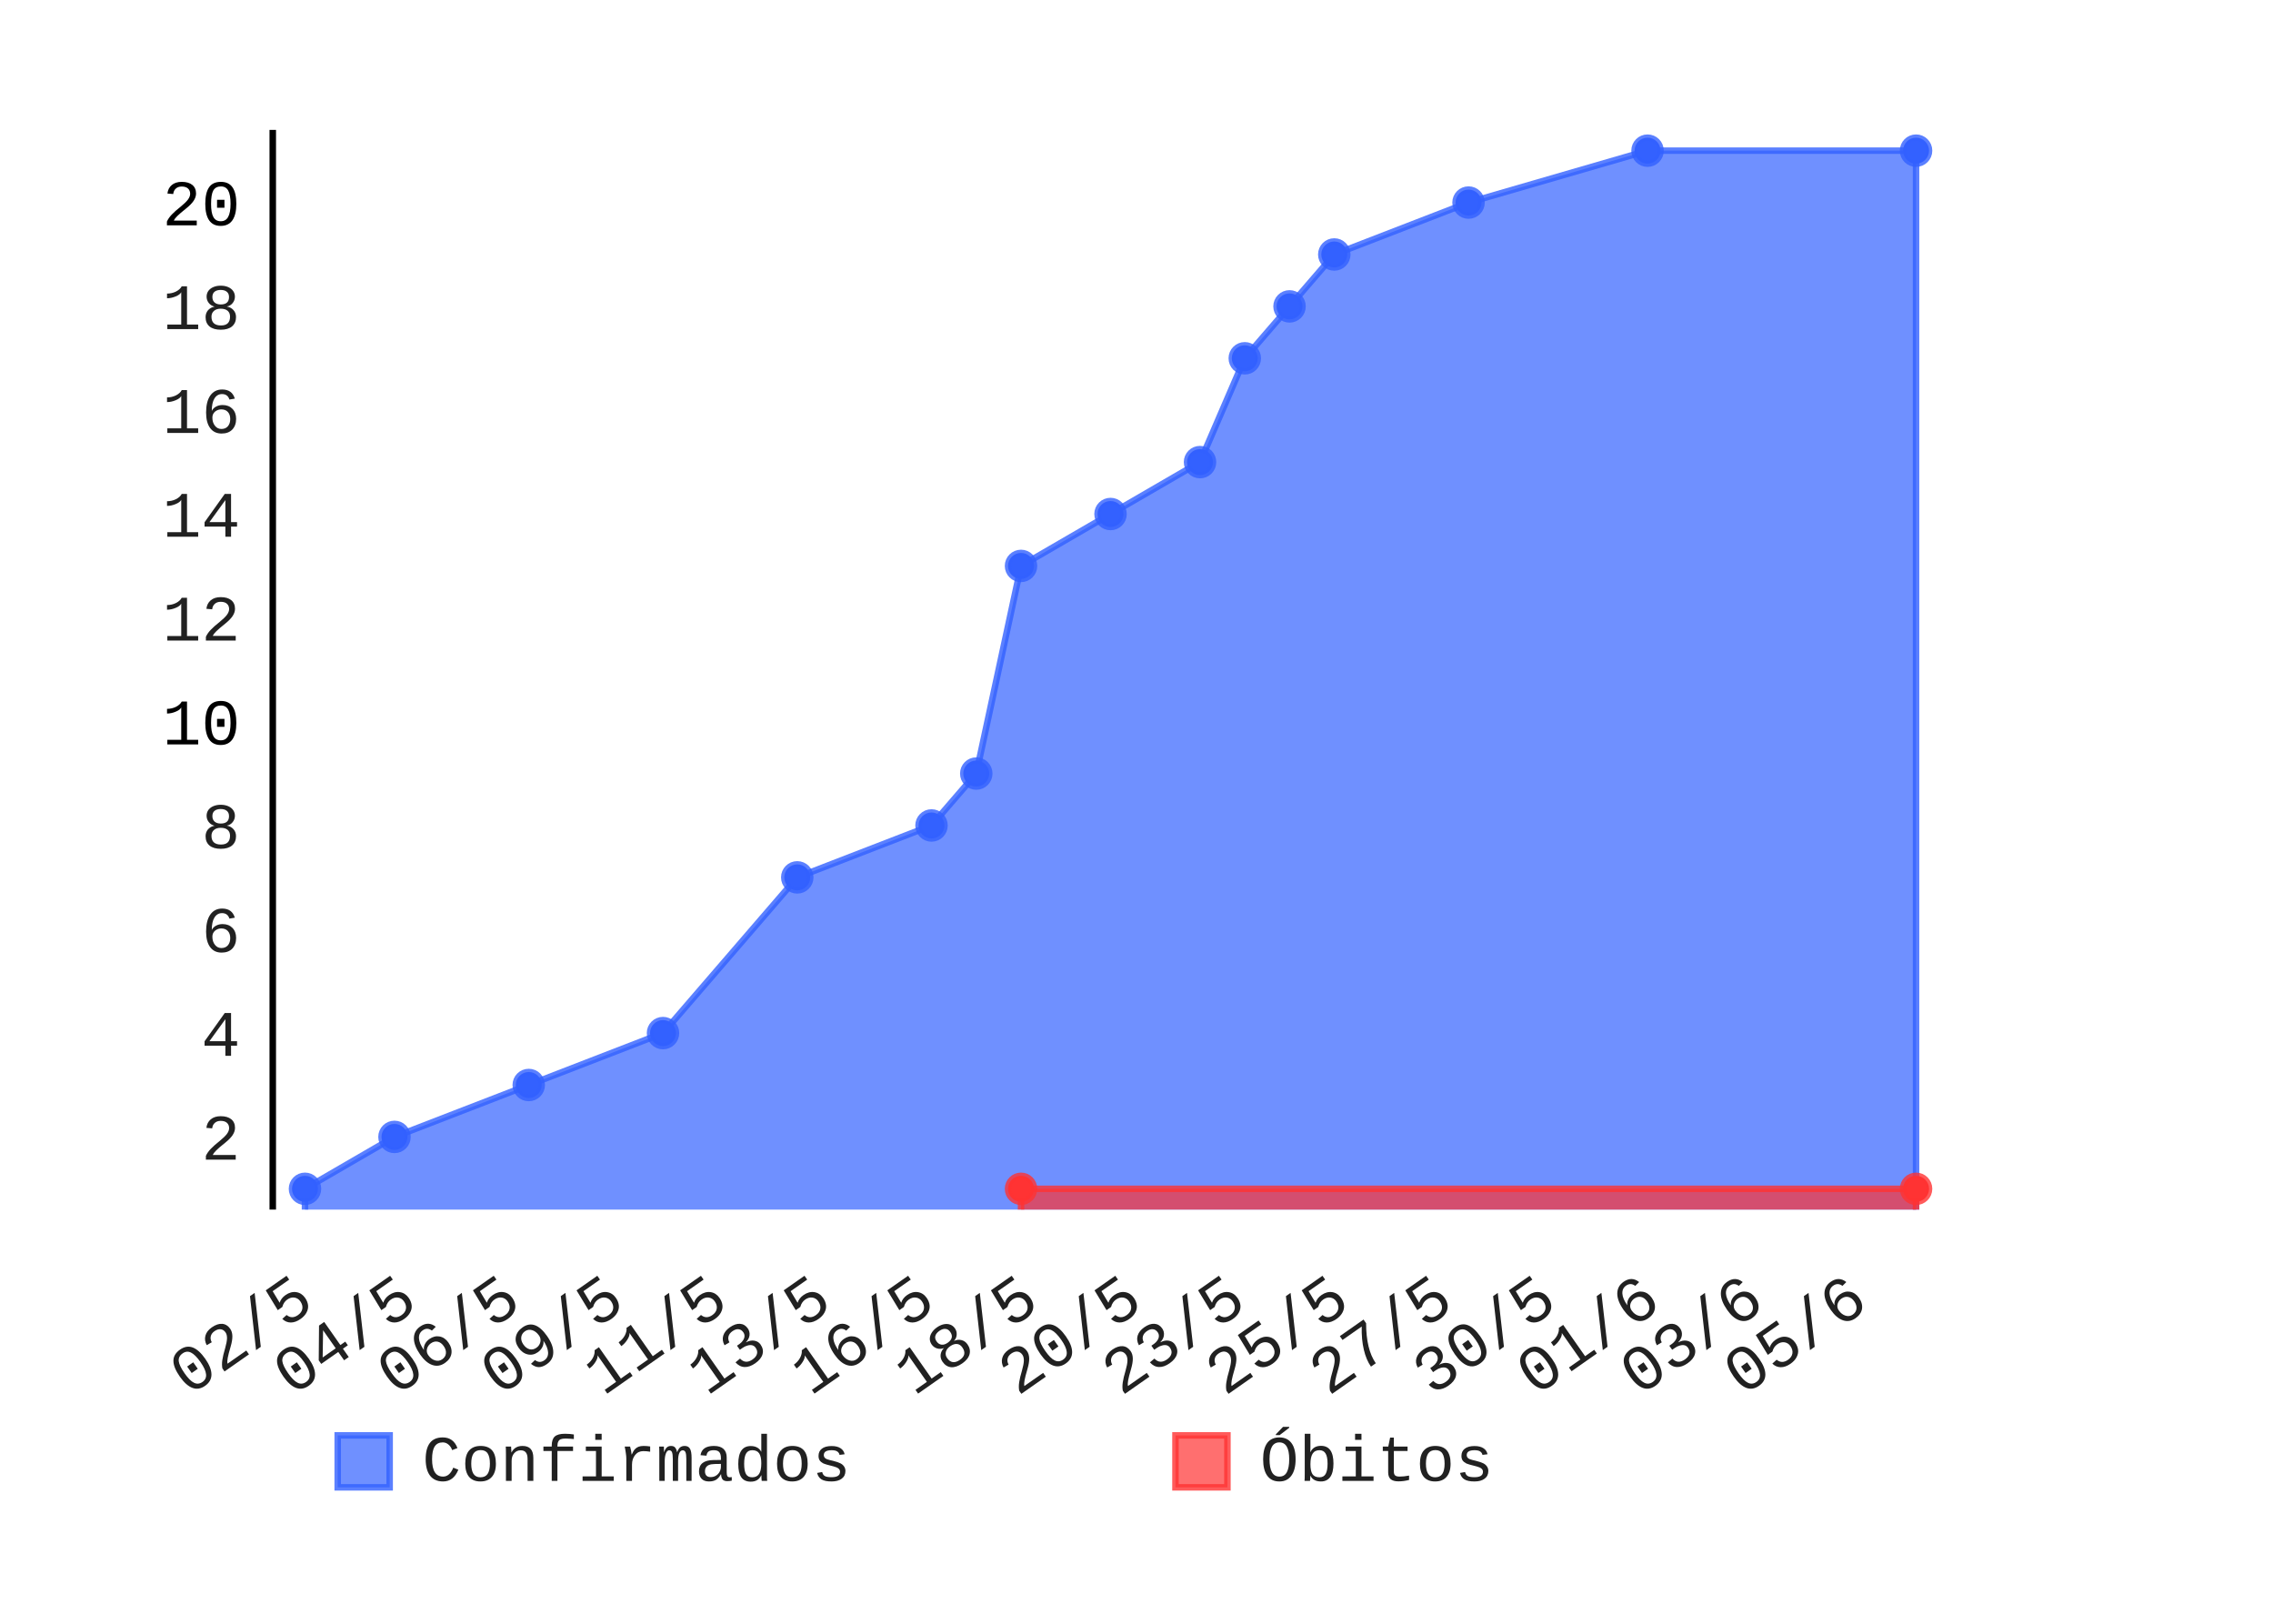
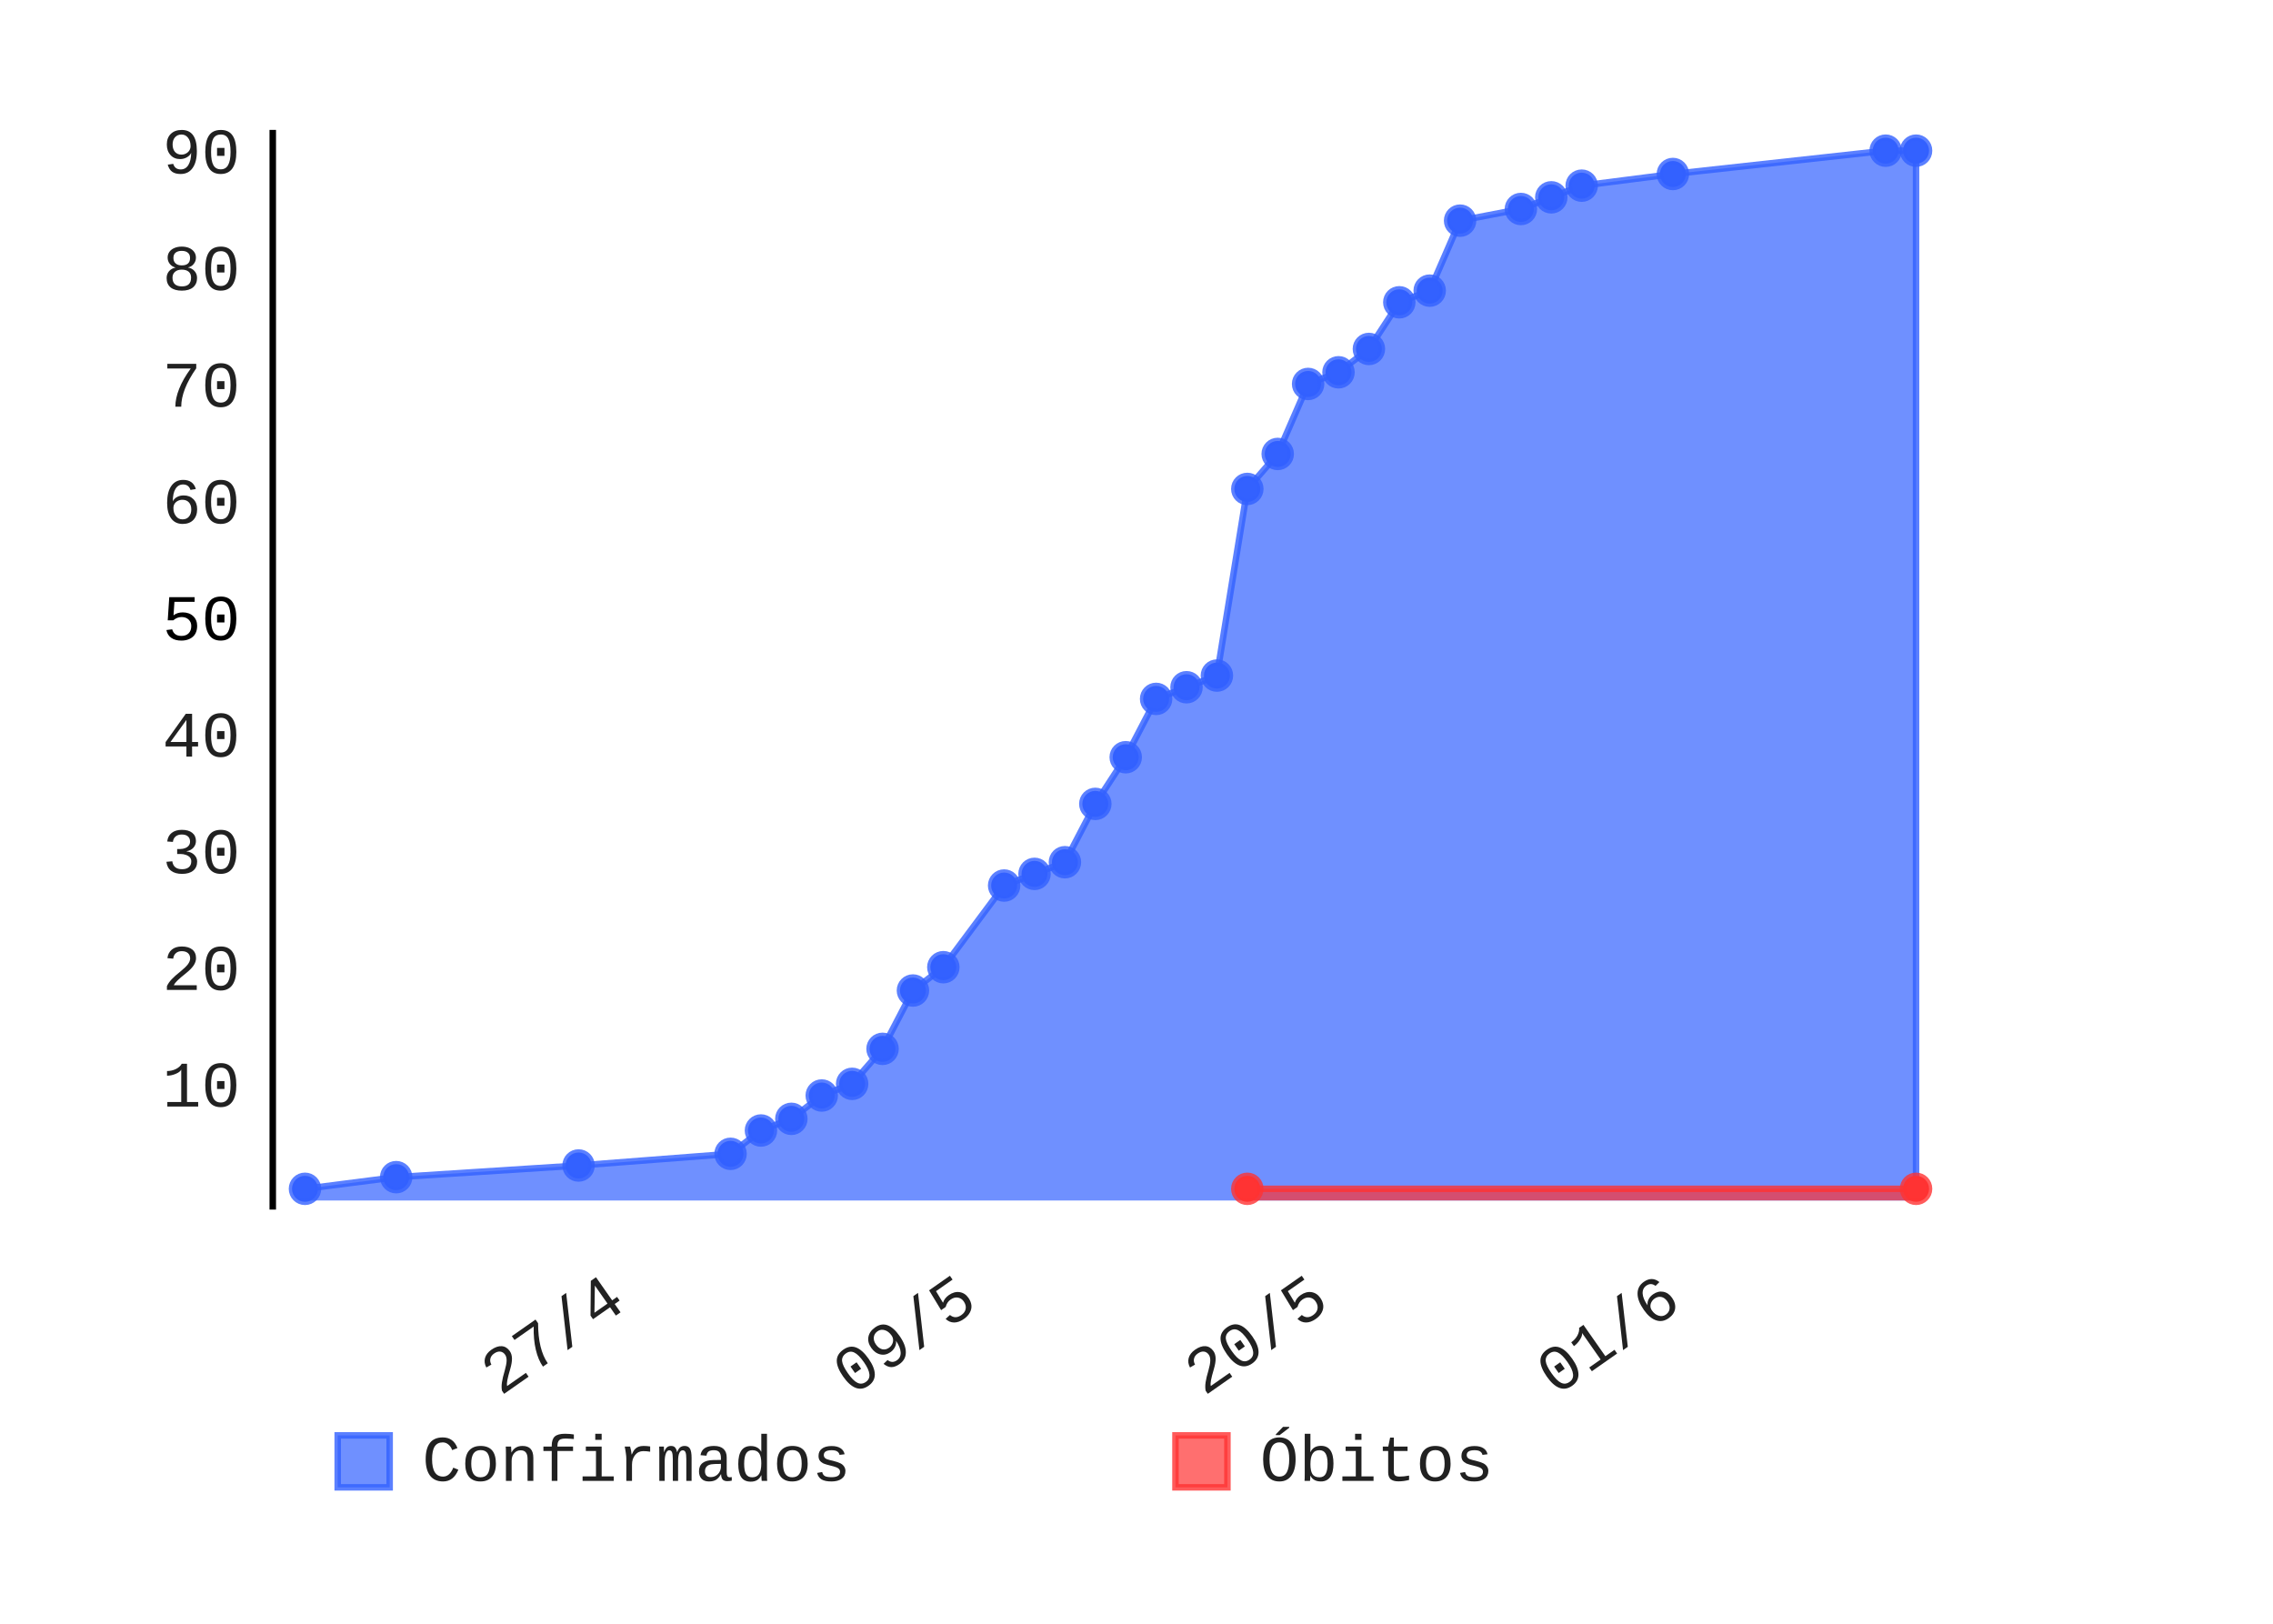
- <svg xmlns="http://www.w3.org/2000/svg" class="pygal-chart" height="250" id="chart-3099588a-e068-4eb3-a7a8-a93d4e12eb43" viewBox="0 0 350 250" width="350">
+ <svg xmlns="http://www.w3.org/2000/svg" class="pygal-chart" height="250" id="chart-799483fc-4ff7-45b0-b528-9ed7d2f9c2ad" viewBox="0 0 350 250" width="350">
  <defs>
-     <style type="text/css">#chart-3099588a-e068-4eb3-a7a8-a93d4e12eb43{-webkit-user-select:none;-webkit-font-smoothing:antialiased;font-family:Consolas,"Liberation Mono",Menlo,Courier,monospace}#chart-3099588a-e068-4eb3-a7a8-a93d4e12eb43 .title{font-family:Consolas,"Liberation Mono",Menlo,Courier,monospace;font-size:8px}#chart-3099588a-e068-4eb3-a7a8-a93d4e12eb43 .legends .legend text{font-family:Consolas,"Liberation Mono",Menlo,Courier,monospace;font-size:10px}#chart-3099588a-e068-4eb3-a7a8-a93d4e12eb43 .axis text{font-family:Consolas,"Liberation Mono",Menlo,Courier,monospace;font-size:10px}#chart-3099588a-e068-4eb3-a7a8-a93d4e12eb43 .axis text.major{font-family:Consolas,"Liberation Mono",Menlo,Courier,monospace;font-size:10px}#chart-3099588a-e068-4eb3-a7a8-a93d4e12eb43 .text-overlay text.value{font-family:Consolas,"Liberation Mono",Menlo,Courier,monospace;font-size:16px}#chart-3099588a-e068-4eb3-a7a8-a93d4e12eb43 .text-overlay text.label{font-family:Consolas,"Liberation Mono",Menlo,Courier,monospace;font-size:10px}#chart-3099588a-e068-4eb3-a7a8-a93d4e12eb43 .tooltip{font-family:Consolas,"Liberation Mono",Menlo,Courier,monospace;font-size:12px}#chart-3099588a-e068-4eb3-a7a8-a93d4e12eb43 text.no_data{font-family:Consolas,"Liberation Mono",Menlo,Courier,monospace;font-size:64px}
- #chart-3099588a-e068-4eb3-a7a8-a93d4e12eb43{background-color:transparent}#chart-3099588a-e068-4eb3-a7a8-a93d4e12eb43 path,#chart-3099588a-e068-4eb3-a7a8-a93d4e12eb43 line,#chart-3099588a-e068-4eb3-a7a8-a93d4e12eb43 rect,#chart-3099588a-e068-4eb3-a7a8-a93d4e12eb43 circle{-webkit-transition:150ms;-moz-transition:150ms;transition:150ms}#chart-3099588a-e068-4eb3-a7a8-a93d4e12eb43 .graph &gt; .background{fill:transparent}#chart-3099588a-e068-4eb3-a7a8-a93d4e12eb43 .plot &gt; .background{fill:rgba(255,255,255,1)}#chart-3099588a-e068-4eb3-a7a8-a93d4e12eb43 .graph{fill:rgba(0,0,0,.87)}#chart-3099588a-e068-4eb3-a7a8-a93d4e12eb43 text.no_data{fill:rgba(0,0,0,1)}#chart-3099588a-e068-4eb3-a7a8-a93d4e12eb43 .title{fill:rgba(0,0,0,1)}#chart-3099588a-e068-4eb3-a7a8-a93d4e12eb43 .legends .legend text{fill:rgba(0,0,0,.87)}#chart-3099588a-e068-4eb3-a7a8-a93d4e12eb43 .legends .legend:hover text{fill:rgba(0,0,0,1)}#chart-3099588a-e068-4eb3-a7a8-a93d4e12eb43 .axis .line{stroke:rgba(0,0,0,1)}#chart-3099588a-e068-4eb3-a7a8-a93d4e12eb43 .axis .guide.line{stroke:rgba(0,0,0,.54)}#chart-3099588a-e068-4eb3-a7a8-a93d4e12eb43 .axis .major.line{stroke:rgba(0,0,0,.87)}#chart-3099588a-e068-4eb3-a7a8-a93d4e12eb43 .axis text.major{fill:rgba(0,0,0,1)}#chart-3099588a-e068-4eb3-a7a8-a93d4e12eb43 .axis.y .guides:hover .guide.line,#chart-3099588a-e068-4eb3-a7a8-a93d4e12eb43 .line-graph .axis.x .guides:hover .guide.line,#chart-3099588a-e068-4eb3-a7a8-a93d4e12eb43 .stackedline-graph .axis.x .guides:hover .guide.line,#chart-3099588a-e068-4eb3-a7a8-a93d4e12eb43 .xy-graph .axis.x .guides:hover .guide.line{stroke:rgba(0,0,0,1)}#chart-3099588a-e068-4eb3-a7a8-a93d4e12eb43 .axis .guides:hover text{fill:rgba(0,0,0,1)}#chart-3099588a-e068-4eb3-a7a8-a93d4e12eb43 .reactive{fill-opacity:.7;stroke-opacity:.8}#chart-3099588a-e068-4eb3-a7a8-a93d4e12eb43 .ci{stroke:rgba(0,0,0,.87)}#chart-3099588a-e068-4eb3-a7a8-a93d4e12eb43 .reactive.active,#chart-3099588a-e068-4eb3-a7a8-a93d4e12eb43 .active .reactive{fill-opacity:.8;stroke-opacity:.9;stroke-width:4}#chart-3099588a-e068-4eb3-a7a8-a93d4e12eb43 .ci .reactive.active{stroke-width:1.5}#chart-3099588a-e068-4eb3-a7a8-a93d4e12eb43 .series text{fill:rgba(0,0,0,1)}#chart-3099588a-e068-4eb3-a7a8-a93d4e12eb43 .tooltip rect{fill:rgba(255,255,255,1);stroke:rgba(0,0,0,1);-webkit-transition:opacity 150ms;-moz-transition:opacity 150ms;transition:opacity 150ms}#chart-3099588a-e068-4eb3-a7a8-a93d4e12eb43 .tooltip .label{fill:rgba(0,0,0,.87)}#chart-3099588a-e068-4eb3-a7a8-a93d4e12eb43 .tooltip .label{fill:rgba(0,0,0,.87)}#chart-3099588a-e068-4eb3-a7a8-a93d4e12eb43 .tooltip .legend{font-size:.8em;fill:rgba(0,0,0,.54)}#chart-3099588a-e068-4eb3-a7a8-a93d4e12eb43 .tooltip .x_label{font-size:.6em;fill:rgba(0,0,0,1)}#chart-3099588a-e068-4eb3-a7a8-a93d4e12eb43 .tooltip .xlink{font-size:.5em;text-decoration:underline}#chart-3099588a-e068-4eb3-a7a8-a93d4e12eb43 .tooltip .value{font-size:1.5em}#chart-3099588a-e068-4eb3-a7a8-a93d4e12eb43 .bound{font-size:.5em}#chart-3099588a-e068-4eb3-a7a8-a93d4e12eb43 .max-value{font-size:.75em;fill:rgba(0,0,0,.54)}#chart-3099588a-e068-4eb3-a7a8-a93d4e12eb43 .map-element{fill:rgba(255,255,255,1);stroke:rgba(0,0,0,.54) !important}#chart-3099588a-e068-4eb3-a7a8-a93d4e12eb43 .map-element .reactive{fill-opacity:inherit;stroke-opacity:inherit}#chart-3099588a-e068-4eb3-a7a8-a93d4e12eb43 .color-0,#chart-3099588a-e068-4eb3-a7a8-a93d4e12eb43 .color-0 a:visited{stroke:#3361FF;fill:#3361FF}#chart-3099588a-e068-4eb3-a7a8-a93d4e12eb43 .color-1,#chart-3099588a-e068-4eb3-a7a8-a93d4e12eb43 .color-1 a:visited{stroke:#FF3333;fill:#FF3333}#chart-3099588a-e068-4eb3-a7a8-a93d4e12eb43 .text-overlay .color-0 text{fill:black}#chart-3099588a-e068-4eb3-a7a8-a93d4e12eb43 .text-overlay .color-1 text{fill:black}
- #chart-3099588a-e068-4eb3-a7a8-a93d4e12eb43 text.no_data{text-anchor:middle}#chart-3099588a-e068-4eb3-a7a8-a93d4e12eb43 .guide.line{fill:none}#chart-3099588a-e068-4eb3-a7a8-a93d4e12eb43 .centered{text-anchor:middle}#chart-3099588a-e068-4eb3-a7a8-a93d4e12eb43 .title{text-anchor:middle}#chart-3099588a-e068-4eb3-a7a8-a93d4e12eb43 .legends .legend text{fill-opacity:1}#chart-3099588a-e068-4eb3-a7a8-a93d4e12eb43 .axis.x text{text-anchor:middle}#chart-3099588a-e068-4eb3-a7a8-a93d4e12eb43 .axis.x:not(.web) text[transform]{text-anchor:start}#chart-3099588a-e068-4eb3-a7a8-a93d4e12eb43 .axis.x:not(.web) text[transform].backwards{text-anchor:end}#chart-3099588a-e068-4eb3-a7a8-a93d4e12eb43 .axis.y text{text-anchor:end}#chart-3099588a-e068-4eb3-a7a8-a93d4e12eb43 .axis.y text[transform].backwards{text-anchor:start}#chart-3099588a-e068-4eb3-a7a8-a93d4e12eb43 .axis.y2 text{text-anchor:start}#chart-3099588a-e068-4eb3-a7a8-a93d4e12eb43 .axis.y2 text[transform].backwards{text-anchor:end}#chart-3099588a-e068-4eb3-a7a8-a93d4e12eb43 .axis .guide.line{stroke-dasharray:4,4}#chart-3099588a-e068-4eb3-a7a8-a93d4e12eb43 .axis .major.guide.line{stroke-dasharray:6,6}#chart-3099588a-e068-4eb3-a7a8-a93d4e12eb43 .horizontal .axis.y .guide.line,#chart-3099588a-e068-4eb3-a7a8-a93d4e12eb43 .horizontal .axis.y2 .guide.line,#chart-3099588a-e068-4eb3-a7a8-a93d4e12eb43 .vertical .axis.x .guide.line{opacity:0}#chart-3099588a-e068-4eb3-a7a8-a93d4e12eb43 .horizontal .axis.always_show .guide.line,#chart-3099588a-e068-4eb3-a7a8-a93d4e12eb43 .vertical .axis.always_show .guide.line{opacity:1 !important}#chart-3099588a-e068-4eb3-a7a8-a93d4e12eb43 .axis.y .guides:hover .guide.line,#chart-3099588a-e068-4eb3-a7a8-a93d4e12eb43 .axis.y2 .guides:hover .guide.line,#chart-3099588a-e068-4eb3-a7a8-a93d4e12eb43 .axis.x .guides:hover .guide.line{opacity:1}#chart-3099588a-e068-4eb3-a7a8-a93d4e12eb43 .axis .guides:hover text{opacity:1}#chart-3099588a-e068-4eb3-a7a8-a93d4e12eb43 .nofill{fill:none}#chart-3099588a-e068-4eb3-a7a8-a93d4e12eb43 .subtle-fill{fill-opacity:.2}#chart-3099588a-e068-4eb3-a7a8-a93d4e12eb43 .dot{stroke-width:1px;fill-opacity:1}#chart-3099588a-e068-4eb3-a7a8-a93d4e12eb43 .dot.active{stroke-width:5px}#chart-3099588a-e068-4eb3-a7a8-a93d4e12eb43 .dot.negative{fill:transparent}#chart-3099588a-e068-4eb3-a7a8-a93d4e12eb43 text,#chart-3099588a-e068-4eb3-a7a8-a93d4e12eb43 tspan{stroke:none !important}#chart-3099588a-e068-4eb3-a7a8-a93d4e12eb43 .series text.active{opacity:1}#chart-3099588a-e068-4eb3-a7a8-a93d4e12eb43 .tooltip rect{fill-opacity:.95;stroke-width:.5}#chart-3099588a-e068-4eb3-a7a8-a93d4e12eb43 .tooltip text{fill-opacity:1}#chart-3099588a-e068-4eb3-a7a8-a93d4e12eb43 .showable{visibility:hidden}#chart-3099588a-e068-4eb3-a7a8-a93d4e12eb43 .showable.shown{visibility:visible}#chart-3099588a-e068-4eb3-a7a8-a93d4e12eb43 .gauge-background{fill:rgba(229,229,229,1);stroke:none}#chart-3099588a-e068-4eb3-a7a8-a93d4e12eb43 .bg-lines{stroke:transparent;stroke-width:2px}</style>
+     <style type="text/css">#chart-799483fc-4ff7-45b0-b528-9ed7d2f9c2ad{-webkit-user-select:none;-webkit-font-smoothing:antialiased;font-family:Consolas,"Liberation Mono",Menlo,Courier,monospace}#chart-799483fc-4ff7-45b0-b528-9ed7d2f9c2ad .title{font-family:Consolas,"Liberation Mono",Menlo,Courier,monospace;font-size:8px}#chart-799483fc-4ff7-45b0-b528-9ed7d2f9c2ad .legends .legend text{font-family:Consolas,"Liberation Mono",Menlo,Courier,monospace;font-size:10px}#chart-799483fc-4ff7-45b0-b528-9ed7d2f9c2ad .axis text{font-family:Consolas,"Liberation Mono",Menlo,Courier,monospace;font-size:10px}#chart-799483fc-4ff7-45b0-b528-9ed7d2f9c2ad .axis text.major{font-family:Consolas,"Liberation Mono",Menlo,Courier,monospace;font-size:10px}#chart-799483fc-4ff7-45b0-b528-9ed7d2f9c2ad .text-overlay text.value{font-family:Consolas,"Liberation Mono",Menlo,Courier,monospace;font-size:16px}#chart-799483fc-4ff7-45b0-b528-9ed7d2f9c2ad .text-overlay text.label{font-family:Consolas,"Liberation Mono",Menlo,Courier,monospace;font-size:10px}#chart-799483fc-4ff7-45b0-b528-9ed7d2f9c2ad .tooltip{font-family:Consolas,"Liberation Mono",Menlo,Courier,monospace;font-size:12px}#chart-799483fc-4ff7-45b0-b528-9ed7d2f9c2ad text.no_data{font-family:Consolas,"Liberation Mono",Menlo,Courier,monospace;font-size:64px}
+ #chart-799483fc-4ff7-45b0-b528-9ed7d2f9c2ad{background-color:transparent}#chart-799483fc-4ff7-45b0-b528-9ed7d2f9c2ad path,#chart-799483fc-4ff7-45b0-b528-9ed7d2f9c2ad line,#chart-799483fc-4ff7-45b0-b528-9ed7d2f9c2ad rect,#chart-799483fc-4ff7-45b0-b528-9ed7d2f9c2ad circle{-webkit-transition:150ms;-moz-transition:150ms;transition:150ms}#chart-799483fc-4ff7-45b0-b528-9ed7d2f9c2ad .graph &gt; .background{fill:transparent}#chart-799483fc-4ff7-45b0-b528-9ed7d2f9c2ad .plot &gt; .background{fill:rgba(255,255,255,1)}#chart-799483fc-4ff7-45b0-b528-9ed7d2f9c2ad .graph{fill:rgba(0,0,0,.87)}#chart-799483fc-4ff7-45b0-b528-9ed7d2f9c2ad text.no_data{fill:rgba(0,0,0,1)}#chart-799483fc-4ff7-45b0-b528-9ed7d2f9c2ad .title{fill:rgba(0,0,0,1)}#chart-799483fc-4ff7-45b0-b528-9ed7d2f9c2ad .legends .legend text{fill:rgba(0,0,0,.87)}#chart-799483fc-4ff7-45b0-b528-9ed7d2f9c2ad .legends .legend:hover text{fill:rgba(0,0,0,1)}#chart-799483fc-4ff7-45b0-b528-9ed7d2f9c2ad .axis .line{stroke:rgba(0,0,0,1)}#chart-799483fc-4ff7-45b0-b528-9ed7d2f9c2ad .axis .guide.line{stroke:rgba(0,0,0,.54)}#chart-799483fc-4ff7-45b0-b528-9ed7d2f9c2ad .axis .major.line{stroke:rgba(0,0,0,.87)}#chart-799483fc-4ff7-45b0-b528-9ed7d2f9c2ad .axis text.major{fill:rgba(0,0,0,1)}#chart-799483fc-4ff7-45b0-b528-9ed7d2f9c2ad .axis.y .guides:hover .guide.line,#chart-799483fc-4ff7-45b0-b528-9ed7d2f9c2ad .line-graph .axis.x .guides:hover .guide.line,#chart-799483fc-4ff7-45b0-b528-9ed7d2f9c2ad .stackedline-graph .axis.x .guides:hover .guide.line,#chart-799483fc-4ff7-45b0-b528-9ed7d2f9c2ad .xy-graph .axis.x .guides:hover .guide.line{stroke:rgba(0,0,0,1)}#chart-799483fc-4ff7-45b0-b528-9ed7d2f9c2ad .axis .guides:hover text{fill:rgba(0,0,0,1)}#chart-799483fc-4ff7-45b0-b528-9ed7d2f9c2ad .reactive{fill-opacity:.7;stroke-opacity:.8}#chart-799483fc-4ff7-45b0-b528-9ed7d2f9c2ad .ci{stroke:rgba(0,0,0,.87)}#chart-799483fc-4ff7-45b0-b528-9ed7d2f9c2ad .reactive.active,#chart-799483fc-4ff7-45b0-b528-9ed7d2f9c2ad .active .reactive{fill-opacity:.8;stroke-opacity:.9;stroke-width:4}#chart-799483fc-4ff7-45b0-b528-9ed7d2f9c2ad .ci .reactive.active{stroke-width:1.5}#chart-799483fc-4ff7-45b0-b528-9ed7d2f9c2ad .series text{fill:rgba(0,0,0,1)}#chart-799483fc-4ff7-45b0-b528-9ed7d2f9c2ad .tooltip rect{fill:rgba(255,255,255,1);stroke:rgba(0,0,0,1);-webkit-transition:opacity 150ms;-moz-transition:opacity 150ms;transition:opacity 150ms}#chart-799483fc-4ff7-45b0-b528-9ed7d2f9c2ad .tooltip .label{fill:rgba(0,0,0,.87)}#chart-799483fc-4ff7-45b0-b528-9ed7d2f9c2ad .tooltip .label{fill:rgba(0,0,0,.87)}#chart-799483fc-4ff7-45b0-b528-9ed7d2f9c2ad .tooltip .legend{font-size:.8em;fill:rgba(0,0,0,.54)}#chart-799483fc-4ff7-45b0-b528-9ed7d2f9c2ad .tooltip .x_label{font-size:.6em;fill:rgba(0,0,0,1)}#chart-799483fc-4ff7-45b0-b528-9ed7d2f9c2ad .tooltip .xlink{font-size:.5em;text-decoration:underline}#chart-799483fc-4ff7-45b0-b528-9ed7d2f9c2ad .tooltip .value{font-size:1.5em}#chart-799483fc-4ff7-45b0-b528-9ed7d2f9c2ad .bound{font-size:.5em}#chart-799483fc-4ff7-45b0-b528-9ed7d2f9c2ad .max-value{font-size:.75em;fill:rgba(0,0,0,.54)}#chart-799483fc-4ff7-45b0-b528-9ed7d2f9c2ad .map-element{fill:rgba(255,255,255,1);stroke:rgba(0,0,0,.54) !important}#chart-799483fc-4ff7-45b0-b528-9ed7d2f9c2ad .map-element .reactive{fill-opacity:inherit;stroke-opacity:inherit}#chart-799483fc-4ff7-45b0-b528-9ed7d2f9c2ad .color-0,#chart-799483fc-4ff7-45b0-b528-9ed7d2f9c2ad .color-0 a:visited{stroke:#3361FF;fill:#3361FF}#chart-799483fc-4ff7-45b0-b528-9ed7d2f9c2ad .color-1,#chart-799483fc-4ff7-45b0-b528-9ed7d2f9c2ad .color-1 a:visited{stroke:#FF3333;fill:#FF3333}#chart-799483fc-4ff7-45b0-b528-9ed7d2f9c2ad .text-overlay .color-0 text{fill:black}#chart-799483fc-4ff7-45b0-b528-9ed7d2f9c2ad .text-overlay .color-1 text{fill:black}
+ #chart-799483fc-4ff7-45b0-b528-9ed7d2f9c2ad text.no_data{text-anchor:middle}#chart-799483fc-4ff7-45b0-b528-9ed7d2f9c2ad .guide.line{fill:none}#chart-799483fc-4ff7-45b0-b528-9ed7d2f9c2ad .centered{text-anchor:middle}#chart-799483fc-4ff7-45b0-b528-9ed7d2f9c2ad .title{text-anchor:middle}#chart-799483fc-4ff7-45b0-b528-9ed7d2f9c2ad .legends .legend text{fill-opacity:1}#chart-799483fc-4ff7-45b0-b528-9ed7d2f9c2ad .axis.x text{text-anchor:middle}#chart-799483fc-4ff7-45b0-b528-9ed7d2f9c2ad .axis.x:not(.web) text[transform]{text-anchor:start}#chart-799483fc-4ff7-45b0-b528-9ed7d2f9c2ad .axis.x:not(.web) text[transform].backwards{text-anchor:end}#chart-799483fc-4ff7-45b0-b528-9ed7d2f9c2ad .axis.y text{text-anchor:end}#chart-799483fc-4ff7-45b0-b528-9ed7d2f9c2ad .axis.y text[transform].backwards{text-anchor:start}#chart-799483fc-4ff7-45b0-b528-9ed7d2f9c2ad .axis.y2 text{text-anchor:start}#chart-799483fc-4ff7-45b0-b528-9ed7d2f9c2ad .axis.y2 text[transform].backwards{text-anchor:end}#chart-799483fc-4ff7-45b0-b528-9ed7d2f9c2ad .axis .guide.line{stroke-dasharray:4,4}#chart-799483fc-4ff7-45b0-b528-9ed7d2f9c2ad .axis .major.guide.line{stroke-dasharray:6,6}#chart-799483fc-4ff7-45b0-b528-9ed7d2f9c2ad .horizontal .axis.y .guide.line,#chart-799483fc-4ff7-45b0-b528-9ed7d2f9c2ad .horizontal .axis.y2 .guide.line,#chart-799483fc-4ff7-45b0-b528-9ed7d2f9c2ad .vertical .axis.x .guide.line{opacity:0}#chart-799483fc-4ff7-45b0-b528-9ed7d2f9c2ad .horizontal .axis.always_show .guide.line,#chart-799483fc-4ff7-45b0-b528-9ed7d2f9c2ad .vertical .axis.always_show .guide.line{opacity:1 !important}#chart-799483fc-4ff7-45b0-b528-9ed7d2f9c2ad .axis.y .guides:hover .guide.line,#chart-799483fc-4ff7-45b0-b528-9ed7d2f9c2ad .axis.y2 .guides:hover .guide.line,#chart-799483fc-4ff7-45b0-b528-9ed7d2f9c2ad .axis.x .guides:hover .guide.line{opacity:1}#chart-799483fc-4ff7-45b0-b528-9ed7d2f9c2ad .axis .guides:hover text{opacity:1}#chart-799483fc-4ff7-45b0-b528-9ed7d2f9c2ad .nofill{fill:none}#chart-799483fc-4ff7-45b0-b528-9ed7d2f9c2ad .subtle-fill{fill-opacity:.2}#chart-799483fc-4ff7-45b0-b528-9ed7d2f9c2ad .dot{stroke-width:1px;fill-opacity:1}#chart-799483fc-4ff7-45b0-b528-9ed7d2f9c2ad .dot.active{stroke-width:5px}#chart-799483fc-4ff7-45b0-b528-9ed7d2f9c2ad .dot.negative{fill:transparent}#chart-799483fc-4ff7-45b0-b528-9ed7d2f9c2ad text,#chart-799483fc-4ff7-45b0-b528-9ed7d2f9c2ad tspan{stroke:none !important}#chart-799483fc-4ff7-45b0-b528-9ed7d2f9c2ad .series text.active{opacity:1}#chart-799483fc-4ff7-45b0-b528-9ed7d2f9c2ad .tooltip rect{fill-opacity:.95;stroke-width:.5}#chart-799483fc-4ff7-45b0-b528-9ed7d2f9c2ad .tooltip text{fill-opacity:1}#chart-799483fc-4ff7-45b0-b528-9ed7d2f9c2ad .showable{visibility:hidden}#chart-799483fc-4ff7-45b0-b528-9ed7d2f9c2ad .showable.shown{visibility:visible}#chart-799483fc-4ff7-45b0-b528-9ed7d2f9c2ad .gauge-background{fill:rgba(229,229,229,1);stroke:none}#chart-799483fc-4ff7-45b0-b528-9ed7d2f9c2ad .bg-lines{stroke:transparent;stroke-width:2px}</style>
  </defs>
  <g class="graph datetimeline-graph vertical">
    <rect class="background" height="250" width="350" x="0" y="0" />
    <g class="plot" transform="translate(42, 20)">
      <rect class="background" height="166.234" width="258.0" x="0" y="0" />
      <g class="axis y">
        <g class="guides">
-           <text class="" x="-5" y="158.545">2</text>
+           <text class="" x="-5" y="150.374">10</text>
        </g>
        <g class="guides">
-           <text class="" x="-5" y="142.561">4</text>
+           <text class="" x="-5" y="132.414">20</text>
        </g>
        <g class="guides">
-           <text class="" x="-5" y="126.577">6</text>
+           <text class="" x="-5" y="114.454">30</text>
        </g>
        <g class="guides">
-           <text class="" x="-5" y="110.593">8</text>
+           <text class="" x="-5" y="96.495">40</text>
        </g>
        <g class="guides">
-           <text class="major" x="-5" y="94.609">10</text>
+           <text class="major" x="-5" y="78.535">50</text>
        </g>
        <g class="guides">
-           <text class="" x="-5" y="78.625">12</text>
+           <text class="" x="-5" y="60.576">60</text>
        </g>
        <g class="guides">
-           <text class="" x="-5" y="62.641">14</text>
+           <text class="" x="-5" y="42.616">70</text>
        </g>
        <g class="guides">
-           <text class="" x="-5" y="46.657">16</text>
+           <text class="" x="-5" y="24.656">80</text>
        </g>
        <g class="guides">
-           <text class="" x="-5" y="30.673">18</text>
-         </g>
-         <g class="guides">
-           <text class="major" x="-5" y="14.689">20</text>
+           <text class="" x="-5" y="6.697">90</text>
        </g>
      </g>
      <g class="axis x">
        <path class="line" d="M0 0 v166.234" />
        <g class="guides">
-           <path class="guide line" d="M6.748 0 v166.234" />
-           <text class="backwards" transform="rotate(325 6.748101 181.2342)" x="6.748" y="181.234">02/5</text>
+           <path class="guide line" d="M54.716 0 v166.234" />
+           <text class="backwards" transform="rotate(325 54.71561 181.2342)" x="54.716" y="181.234">27/4</text>
        </g>
        <g class="guides">
-           <path class="guide line" d="M22.7 0 v166.234" />
-           <text class="backwards" transform="rotate(325 22.69955 181.2342)" x="22.7" y="181.234">04/5</text>
+           <path class="guide line" d="M108.89 0 v166.234" />
+           <text class="backwards" transform="rotate(325 108.8903 181.2342)" x="108.89" y="181.234">09/5</text>
        </g>
        <g class="guides">
-           <path class="guide line" d="M38.651 0 v166.234" />
-           <text class="backwards" transform="rotate(325 38.651 181.2342)" x="38.651" y="181.234">06/5</text>
+           <path class="guide line" d="M163.065 0 v166.234" />
+           <text class="backwards" transform="rotate(325 163.0651 181.2342)" x="163.065" y="181.234">20/5</text>
        </g>
        <g class="guides">
-           <path class="guide line" d="M54.602 0 v166.234" />
-           <text class="backwards" transform="rotate(325 54.60245 181.2342)" x="54.602" y="181.234">09/5</text>
-         </g>
-         <g class="guides">
-           <path class="guide line" d="M70.554 0 v166.234" />
-           <text class="backwards" transform="rotate(325 70.55389 181.2342)" x="70.554" y="181.234">11/5</text>
-         </g>
-         <g class="guides">
-           <path class="guide line" d="M86.505 0 v166.234" />
-           <text class="backwards" transform="rotate(325 86.50534 181.2342)" x="86.505" y="181.234">13/5</text>
-         </g>
-         <g class="guides">
-           <path class="guide line" d="M102.457 0 v166.234" />
-           <text class="backwards" transform="rotate(325 102.4568 181.2342)" x="102.457" y="181.234">16/5</text>
-         </g>
-         <g class="guides">
-           <path class="guide line" d="M118.408 0 v166.234" />
-           <text class="backwards" transform="rotate(325 118.4082 181.2342)" x="118.408" y="181.234">18/5</text>
-         </g>
-         <g class="guides">
-           <path class="guide line" d="M134.36 0 v166.234" />
-           <text class="backwards" transform="rotate(325 134.3597 181.2342)" x="134.36" y="181.234">20/5</text>
-         </g>
-         <g class="guides">
-           <path class="guide line" d="M150.311 0 v166.234" />
-           <text class="backwards" transform="rotate(325 150.3111 181.2342)" x="150.311" y="181.234">23/5</text>
-         </g>
-         <g class="guides">
-           <path class="guide line" d="M166.263 0 v166.234" />
-           <text class="backwards" transform="rotate(325 166.2626 181.2342)" x="166.263" y="181.234">25/5</text>
-         </g>
-         <g class="guides">
-           <path class="guide line" d="M182.214 0 v166.234" />
-           <text class="backwards" transform="rotate(325 182.214 181.2342)" x="182.214" y="181.234">27/5</text>
-         </g>
-         <g class="guides">
-           <path class="guide line" d="M198.165 0 v166.234" />
-           <text class="backwards" transform="rotate(325 198.1655 181.2342)" x="198.165" y="181.234">30/5</text>
-         </g>
-         <g class="guides">
-           <path class="guide line" d="M214.117 0 v166.234" />
-           <text class="backwards" transform="rotate(325 214.1169 181.2342)" x="214.117" y="181.234">01/6</text>
-         </g>
-         <g class="guides">
-           <path class="guide line" d="M230.068 0 v166.234" />
-           <text class="backwards" transform="rotate(325 230.0684 181.2342)" x="230.068" y="181.234">03/6</text>
-         </g>
-         <g class="guides">
-           <path class="guide line" d="M246.02 0 v166.234" />
-           <text class="backwards" transform="rotate(325 246.0198 181.2342)" x="246.02" y="181.234">05/6</text>
+           <path class="guide line" d="M217.24 0 v166.234" />
+           <text class="backwards" transform="rotate(325 217.2398 181.2342)" x="217.24" y="181.234">01/6</text>
        </g>
      </g>
      <g class="series serie-0 color-0">
-         <path class="line reactive" d="M4.962 166.234 L4.962 163.037 18.744 155.045 39.417 147.053 60.09 139.061 80.763 115.085 101.436 107.093 108.327 99.101 115.218 67.133 129 59.141 142.782 51.149 149.673 35.165 156.564 27.173 163.455 19.181 184.128 11.189 211.692 3.197 253.038 3.197 253.038 166.234" />
+         <path class="line reactive" d="M4.962 164.833 L4.962 163.037 19.004 161.241 47.088 159.445 70.491 157.649 75.172 154.058 79.853 152.262 84.533 148.67 89.214 146.874 93.895 141.486 98.575 132.506 103.256 128.914 112.618 116.342 117.298 114.546 121.979 112.75 126.66 103.771 131.34 96.587 136.021 87.607 140.702 85.811 145.382 84.015 150.063 55.28 154.744 49.892 159.425 39.116 164.105 37.32 168.786 33.728 173.467 26.544 178.147 24.748 182.828 13.973 192.189 12.177 196.87 10.381 201.551 8.585 215.593 6.789 248.358 3.197 253.038 3.197 253.038 164.833" />
      </g>
      <g class="series serie-1 color-1">
-         <path class="line reactive" d="M115.218 166.234 L115.218 163.037 253.038 163.037 253.038 166.234" />
+         <path class="line reactive" d="M150.063 164.833 L150.063 163.037 253.038 163.037 253.038 164.833" />
      </g>
    </g>
    <g class="titles" />
    <g class="plot overlay" transform="translate(42, 20)">
      <g class="series serie-0 color-0">
        <g class="dots">
          <circle class="dot reactive tooltip-trigger" cx="4.962" cy="163.037" r="2" />
        </g>
        <g class="dots">
-           <circle class="dot reactive tooltip-trigger" cx="18.744" cy="155.045" r="2" />
+           <circle class="dot reactive tooltip-trigger" cx="19.004" cy="161.241" r="2" />
        </g>
        <g class="dots">
-           <circle class="dot reactive tooltip-trigger" cx="39.417" cy="147.053" r="2" />
+           <circle class="dot reactive tooltip-trigger" cx="47.088" cy="159.445" r="2" />
        </g>
        <g class="dots">
-           <circle class="dot reactive tooltip-trigger" cx="60.09" cy="139.061" r="2" />
+           <circle class="dot reactive tooltip-trigger" cx="70.491" cy="157.649" r="2" />
        </g>
        <g class="dots">
-           <circle class="dot reactive tooltip-trigger" cx="80.763" cy="115.085" r="2" />
+           <circle class="dot reactive tooltip-trigger" cx="75.172" cy="154.058" r="2" />
        </g>
        <g class="dots">
-           <circle class="dot reactive tooltip-trigger" cx="101.436" cy="107.093" r="2" />
+           <circle class="dot reactive tooltip-trigger" cx="79.853" cy="152.262" r="2" />
        </g>
        <g class="dots">
-           <circle class="dot reactive tooltip-trigger" cx="108.327" cy="99.101" r="2" />
+           <circle class="dot reactive tooltip-trigger" cx="84.533" cy="148.67" r="2" />
        </g>
        <g class="dots">
-           <circle class="dot reactive tooltip-trigger" cx="115.218" cy="67.133" r="2" />
+           <circle class="dot reactive tooltip-trigger" cx="89.214" cy="146.874" r="2" />
        </g>
        <g class="dots">
-           <circle class="dot reactive tooltip-trigger" cx="129.0" cy="59.141" r="2" />
+           <circle class="dot reactive tooltip-trigger" cx="93.895" cy="141.486" r="2" />
        </g>
        <g class="dots">
-           <circle class="dot reactive tooltip-trigger" cx="142.782" cy="51.149" r="2" />
+           <circle class="dot reactive tooltip-trigger" cx="98.575" cy="132.506" r="2" />
        </g>
        <g class="dots">
-           <circle class="dot reactive tooltip-trigger" cx="149.673" cy="35.165" r="2" />
+           <circle class="dot reactive tooltip-trigger" cx="103.256" cy="128.914" r="2" />
        </g>
        <g class="dots">
-           <circle class="dot reactive tooltip-trigger" cx="156.564" cy="27.173" r="2" />
+           <circle class="dot reactive tooltip-trigger" cx="112.618" cy="116.342" r="2" />
        </g>
        <g class="dots">
-           <circle class="dot reactive tooltip-trigger" cx="163.455" cy="19.181" r="2" />
+           <circle class="dot reactive tooltip-trigger" cx="117.298" cy="114.546" r="2" />
        </g>
        <g class="dots">
-           <circle class="dot reactive tooltip-trigger" cx="184.128" cy="11.189" r="2" />
+           <circle class="dot reactive tooltip-trigger" cx="121.979" cy="112.75" r="2" />
        </g>
        <g class="dots">
-           <circle class="dot reactive tooltip-trigger" cx="211.692" cy="3.197" r="2" />
+           <circle class="dot reactive tooltip-trigger" cx="126.66" cy="103.771" r="2" />
+         </g>
+         <g class="dots">
+           <circle class="dot reactive tooltip-trigger" cx="131.34" cy="96.587" r="2" />
+         </g>
+         <g class="dots">
+           <circle class="dot reactive tooltip-trigger" cx="136.021" cy="87.607" r="2" />
+         </g>
+         <g class="dots">
+           <circle class="dot reactive tooltip-trigger" cx="140.702" cy="85.811" r="2" />
+         </g>
+         <g class="dots">
+           <circle class="dot reactive tooltip-trigger" cx="145.382" cy="84.015" r="2" />
+         </g>
+         <g class="dots">
+           <circle class="dot reactive tooltip-trigger" cx="150.063" cy="55.28" r="2" />
+         </g>
+         <g class="dots">
+           <circle class="dot reactive tooltip-trigger" cx="154.744" cy="49.892" r="2" />
+         </g>
+         <g class="dots">
+           <circle class="dot reactive tooltip-trigger" cx="159.425" cy="39.116" r="2" />
+         </g>
+         <g class="dots">
+           <circle class="dot reactive tooltip-trigger" cx="164.105" cy="37.32" r="2" />
+         </g>
+         <g class="dots">
+           <circle class="dot reactive tooltip-trigger" cx="168.786" cy="33.728" r="2" />
+         </g>
+         <g class="dots">
+           <circle class="dot reactive tooltip-trigger" cx="173.467" cy="26.544" r="2" />
+         </g>
+         <g class="dots">
+           <circle class="dot reactive tooltip-trigger" cx="178.147" cy="24.748" r="2" />
+         </g>
+         <g class="dots">
+           <circle class="dot reactive tooltip-trigger" cx="182.828" cy="13.973" r="2" />
+         </g>
+         <g class="dots">
+           <circle class="dot reactive tooltip-trigger" cx="192.189" cy="12.177" r="2" />
+         </g>
+         <g class="dots">
+           <circle class="dot reactive tooltip-trigger" cx="196.87" cy="10.381" r="2" />
+         </g>
+         <g class="dots">
+           <circle class="dot reactive tooltip-trigger" cx="201.551" cy="8.585" r="2" />
+         </g>
+         <g class="dots">
+           <circle class="dot reactive tooltip-trigger" cx="215.593" cy="6.789" r="2" />
+         </g>
+         <g class="dots">
+           <circle class="dot reactive tooltip-trigger" cx="248.358" cy="3.197" r="2" />
        </g>
        <g class="dots">
          <circle class="dot reactive tooltip-trigger" cx="253.038" cy="3.197" r="2" />
        </g>
      </g>
      <g class="series serie-1 color-1">
        <g class="dots">
-           <circle class="dot reactive tooltip-trigger" cx="115.218" cy="163.037" r="2" />
+           <circle class="dot reactive tooltip-trigger" cx="150.063" cy="163.037" r="2" />
        </g>
        <g class="dots">
          <circle class="dot reactive tooltip-trigger" cx="253.038" cy="163.037" r="2" />
        </g>
      </g>
    </g>
    <g class="plot text-overlay" transform="translate(42, 20)">
      <g class="series serie-0 color-0" />
      <g class="series serie-1 color-1" />
    </g>
    <g class="plot tooltip-overlay" transform="translate(42, 20)">
      <g class="tooltip" style="opacity: 0" transform="translate(0 0)">
        <rect class="tooltip-box" height="0" rx="10" ry="10" width="0" />
        <g class="text" />
      </g>
    </g>
    <g class="legends" transform="translate(52, 220)">
      <g class="legend reactive activate-serie" id="activate-serie-0">
        <rect class="color-0 reactive" height="8" width="8" x="0.0" y="1.0" />
        <text x="13.0" y="8.0">Confirmados</text>
      </g>
      <g class="legend reactive activate-serie" id="activate-serie-1">
        <rect class="color-1 reactive" height="8" width="8" x="129.0" y="1.0" />
        <text x="142.0" y="8.0">Óbitos</text>
      </g>
    </g>
  </g>
</svg>
